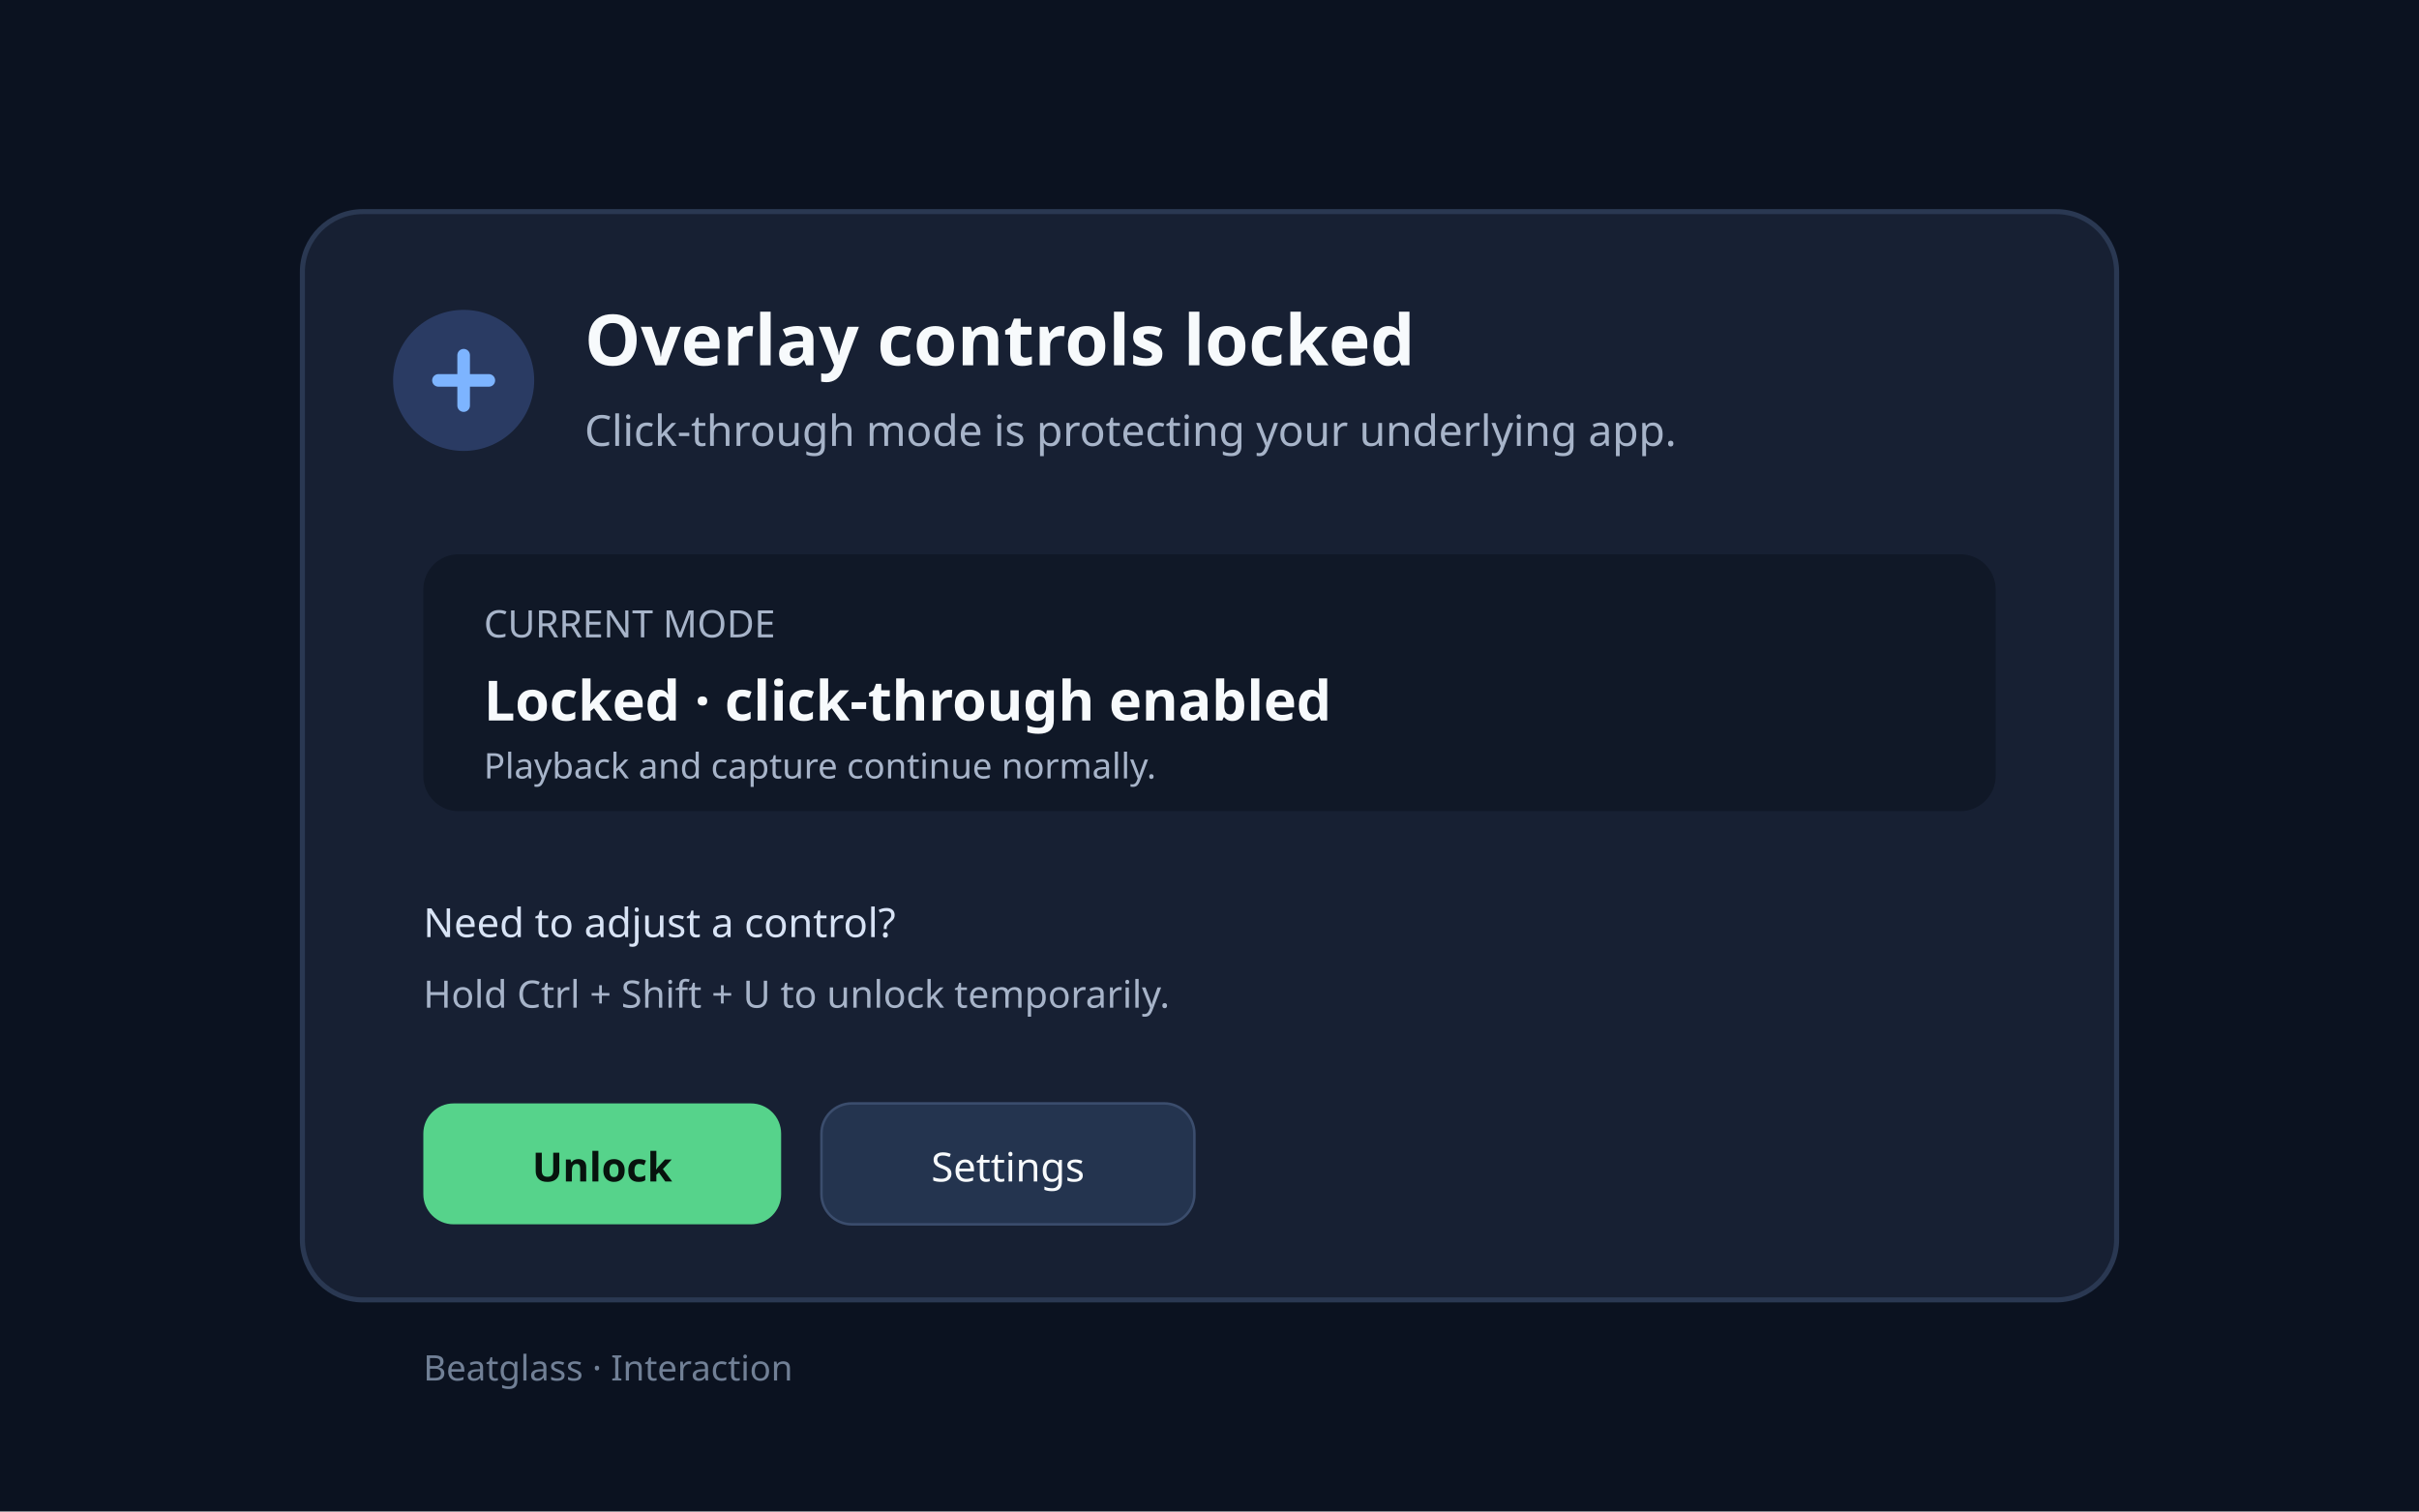
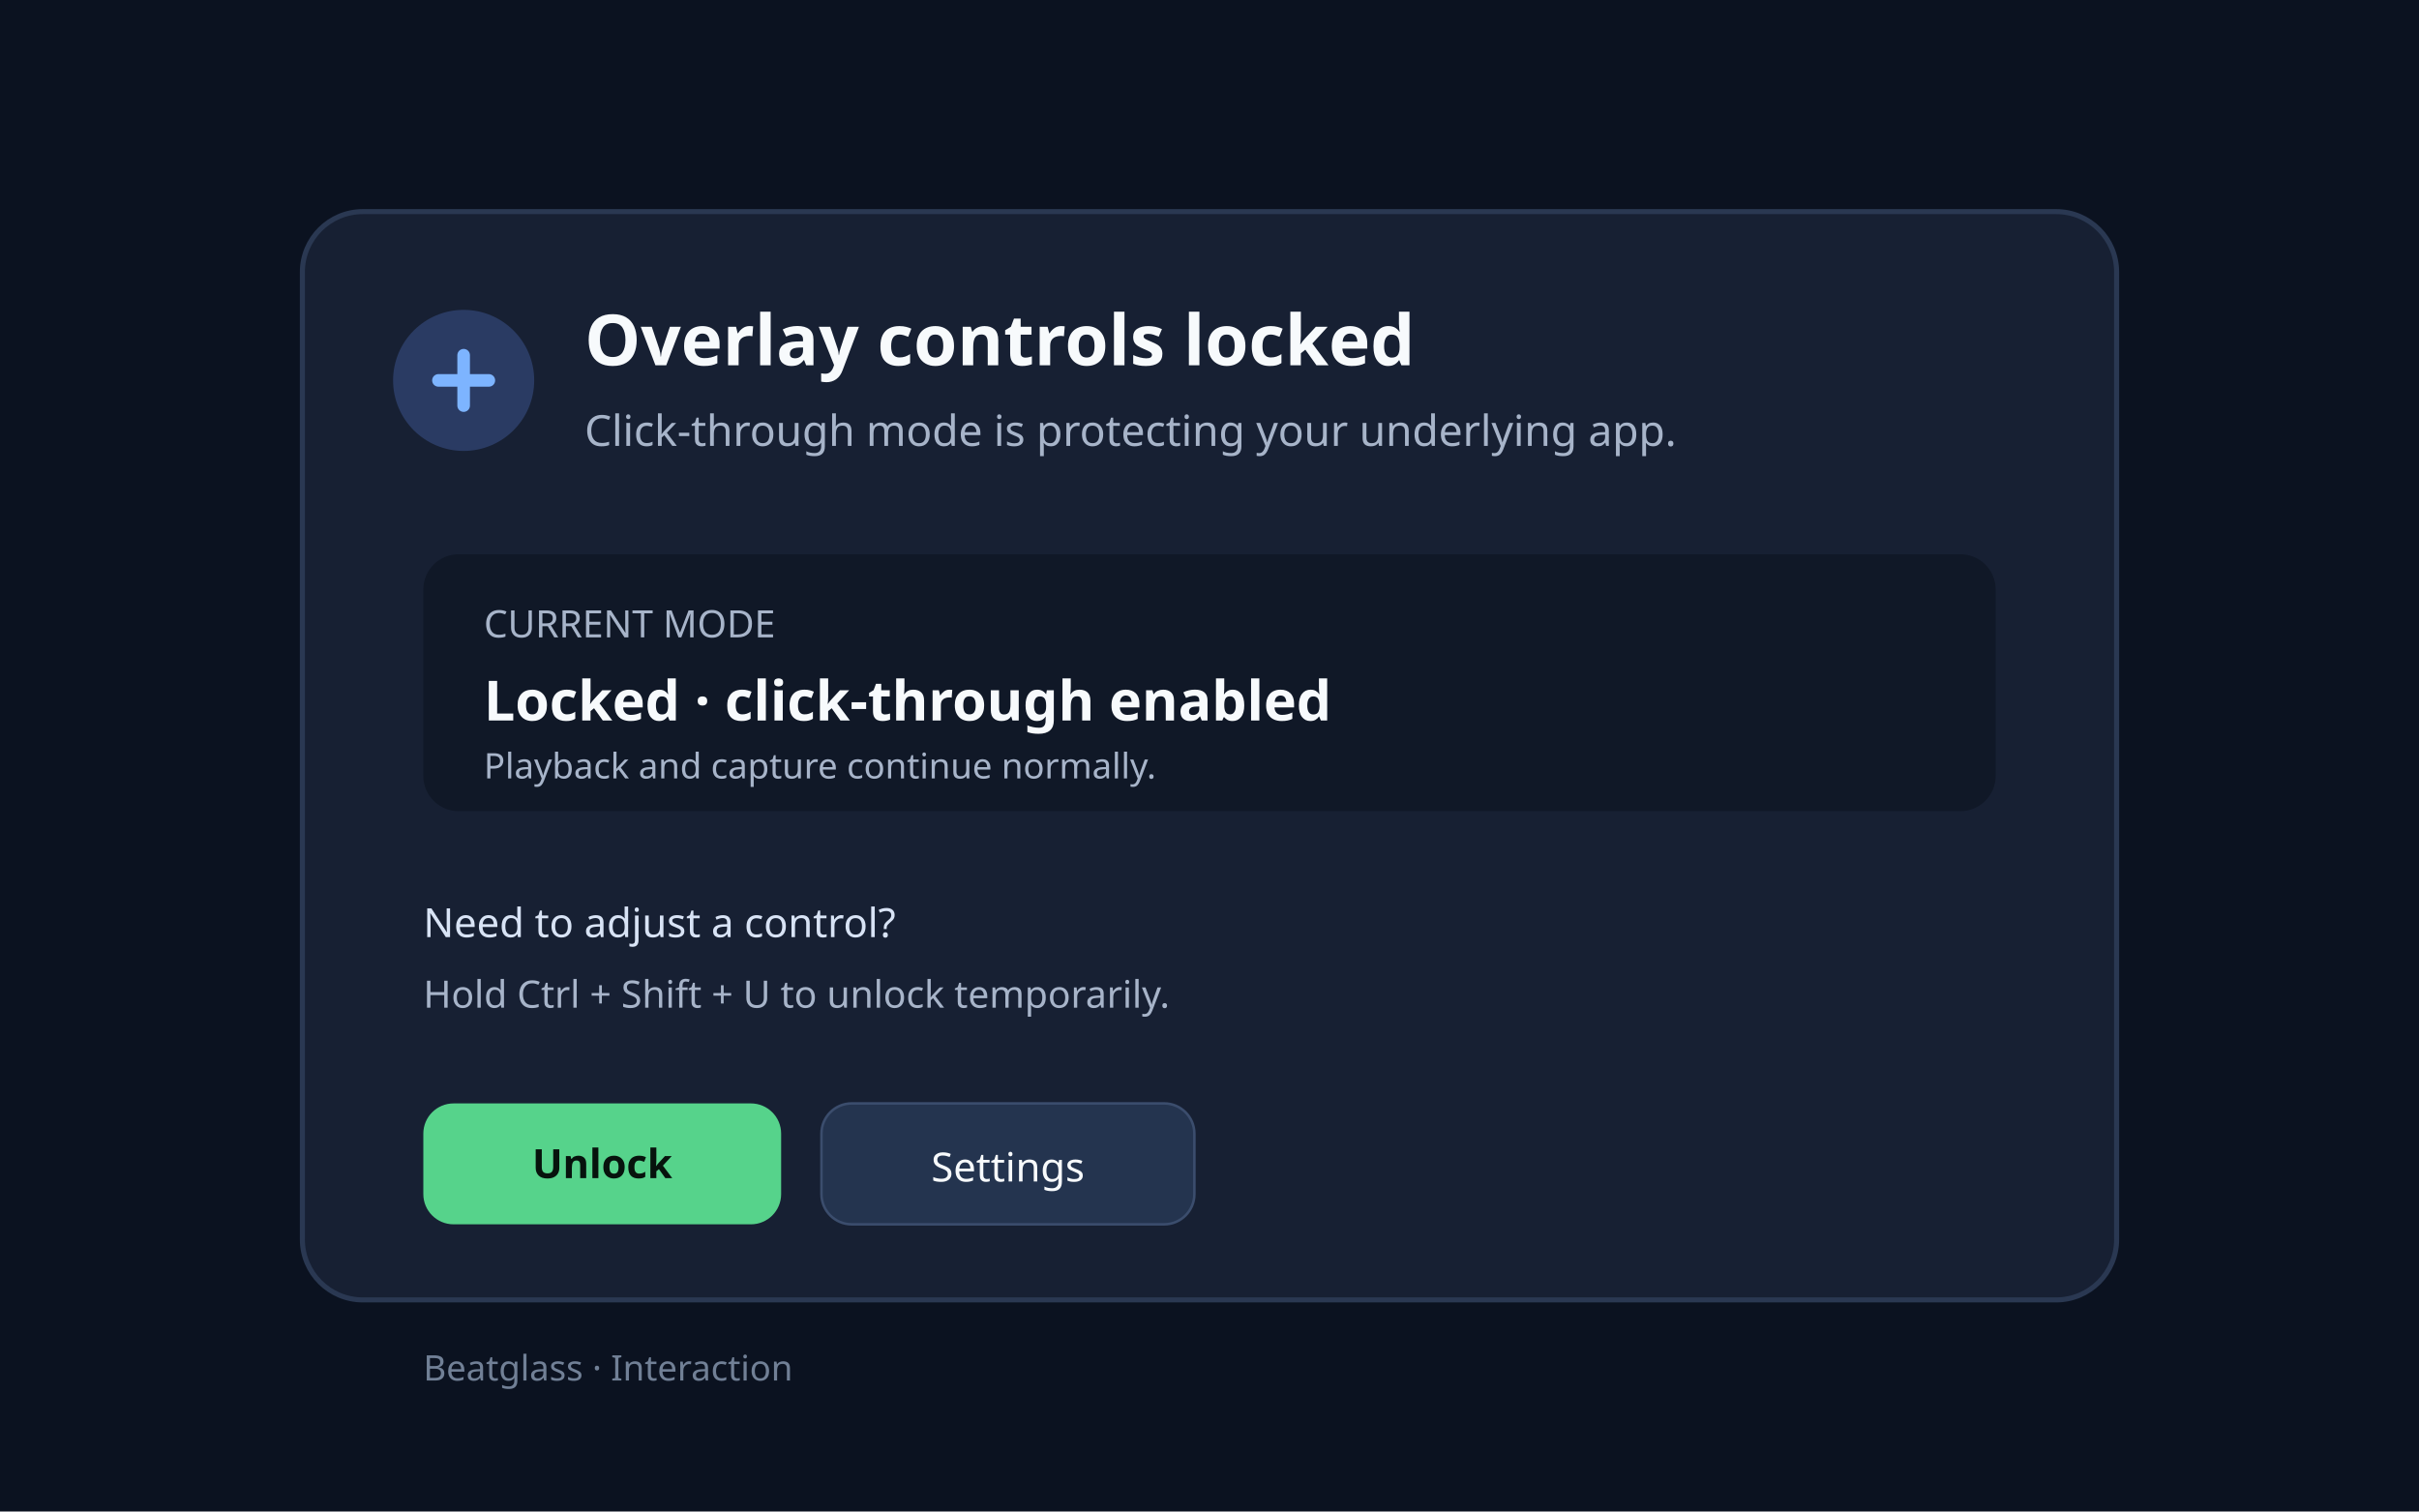
<svg xmlns="http://www.w3.org/2000/svg" width="960" height="600" viewBox="0 0 960 600" role="img" aria-labelledby="title desc">
  <rect width="960" height="600" fill="#0b1220" />
  <rect x="120" y="84" width="720" height="432" rx="24" fill="#172033" stroke="#2a3852" stroke-width="2" />
  <circle cx="184" cy="151" r="28" fill="#2a3b63" />
  <path d="M174 151h20m-10-10v20" stroke="#7db4ff" stroke-width="5" stroke-linecap="round" />
  <text x="232" y="145" fill="#f7fafc" font-family="sans-serif" font-size="28" font-weight="700">Overlay controls locked</text>
  <text x="232" y="177" fill="#a7b4c9" font-family="sans-serif" font-size="17">Click-through mode is protecting your underlying app.</text>
  <rect x="168" y="220" width="624" height="102" rx="14" fill="#101827" />
  <text x="192" y="253" fill="#a7b4c9" font-family="sans-serif" font-size="15">CURRENT MODE</text>
  <text x="192" y="286" fill="#f7fafc" font-family="sans-serif" font-size="22" font-weight="700">Locked · click-through enabled</text>
  <text x="192" y="309" fill="#a7b4c9" font-family="sans-serif" font-size="14">Playback and capture continue normally.</text>
  <text x="168" y="372" fill="#d8e3f5" font-family="sans-serif" font-size="16">Need to adjust a control?</text>
  <text x="168" y="400" fill="#a7b4c9" font-family="sans-serif" font-size="15">Hold Ctrl + Shift + U to unlock temporarily.</text>
  <rect x="168" y="438" width="142" height="48" rx="12" fill="#56d38b" />
-   <text x="239" y="469" text-anchor="middle" fill="#07130d" font-family="sans-serif" font-size="16" font-weight="700">Unlock</text>
+   <text x="239" y="462" text-anchor="middle" fill="#07130d" font-family="sans-serif" font-size="16" font-weight="700" dominant-baseline="middle">Unlock</text>
  <rect x="326" y="438" width="148" height="48" rx="12" fill="#24344f" stroke="#3b4d6d" />
  <text x="400" y="469" text-anchor="middle" fill="#f7fafc" font-family="sans-serif" font-size="16">Settings</text>
  <text x="168" y="548" fill="#718096" font-family="sans-serif" font-size="14">Beatglass · Interaction</text>
</svg>
